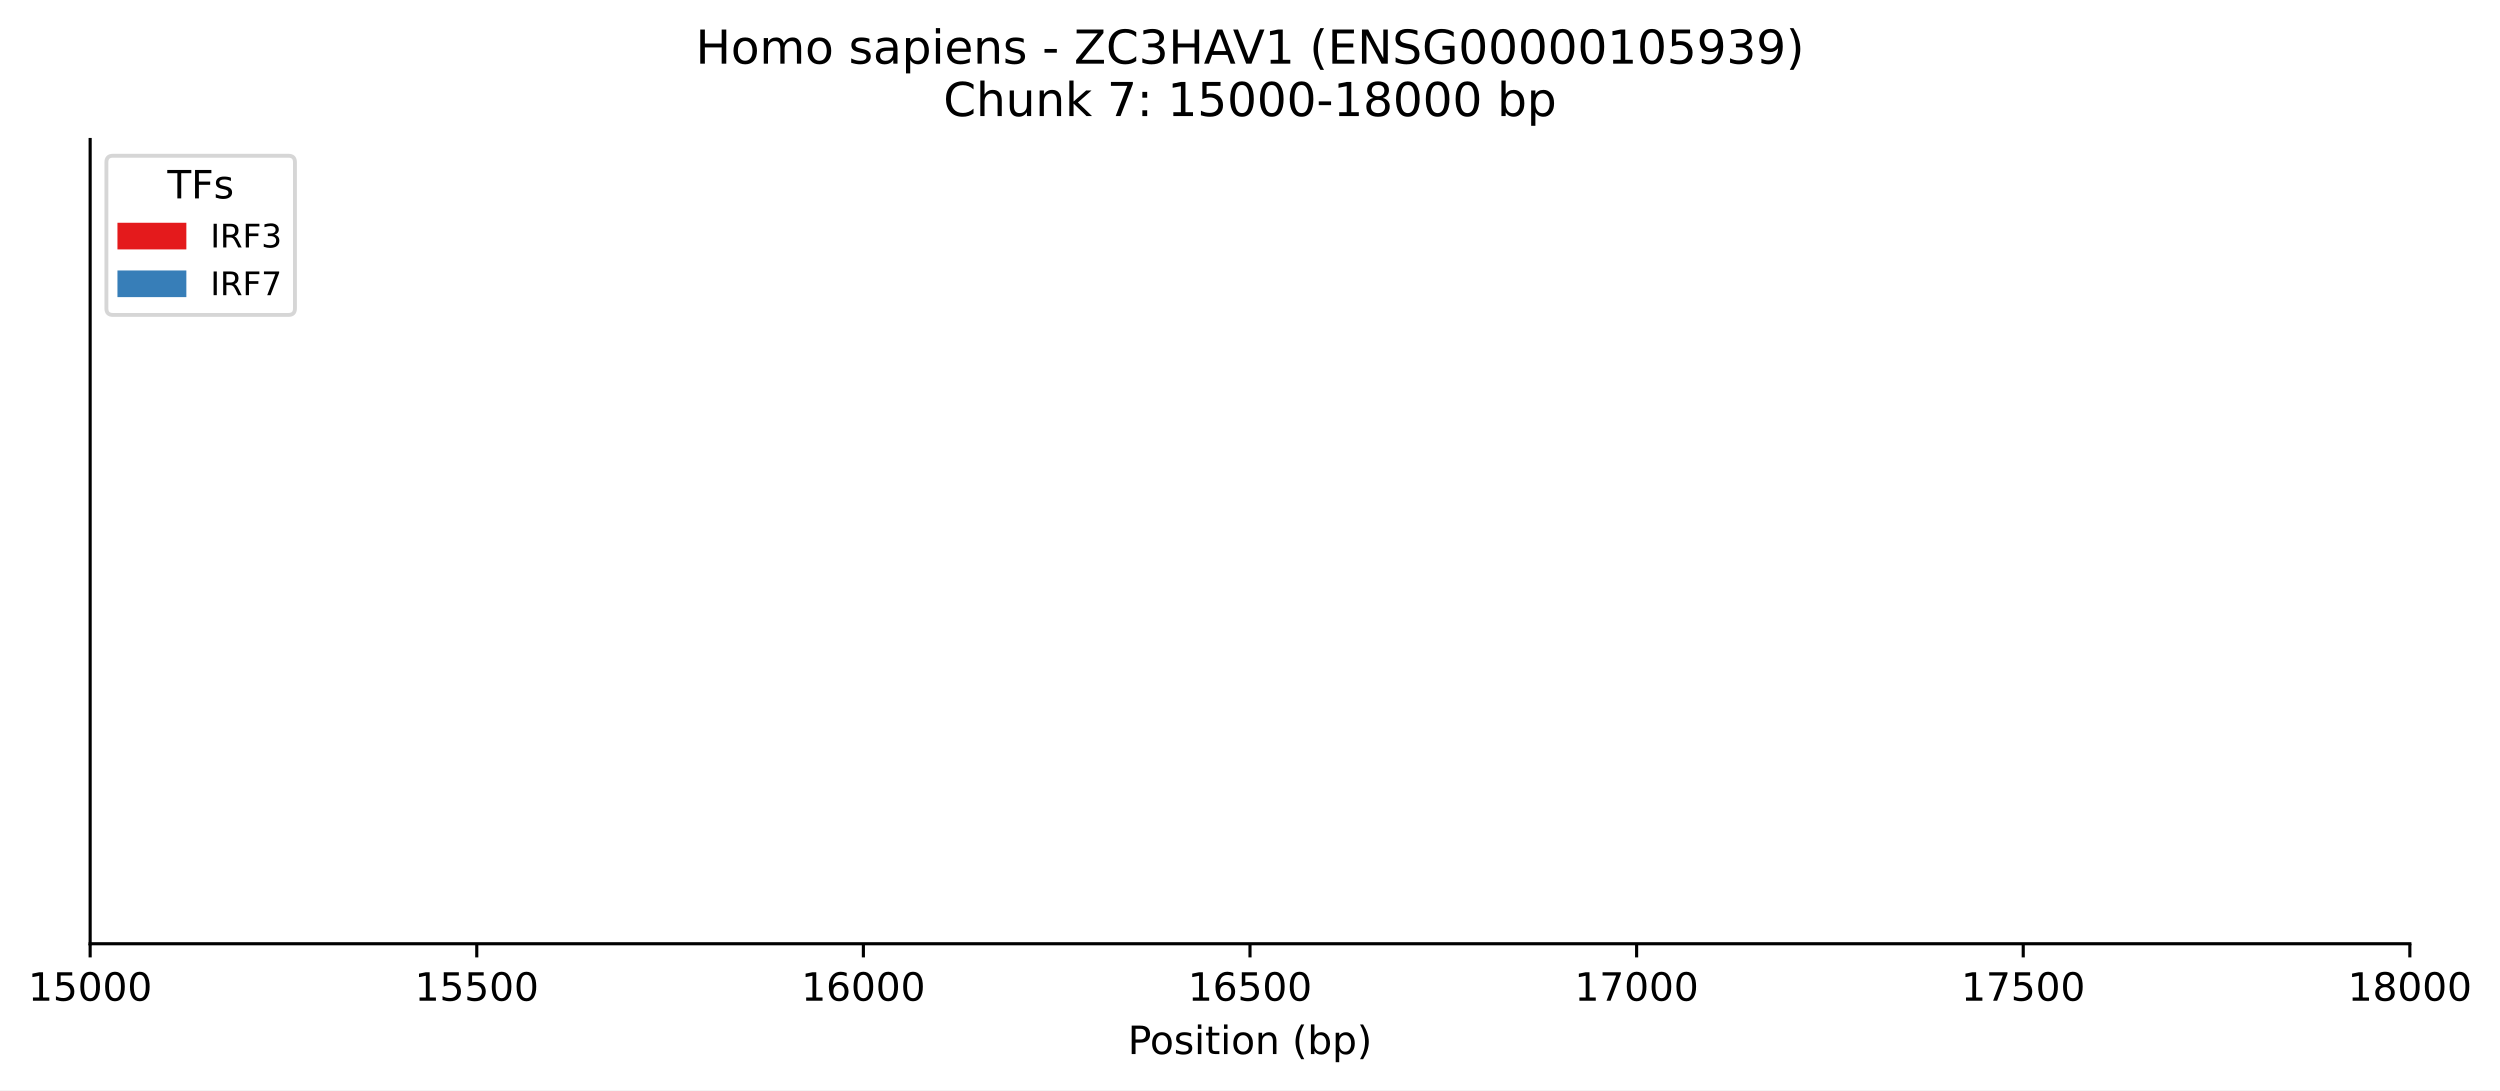
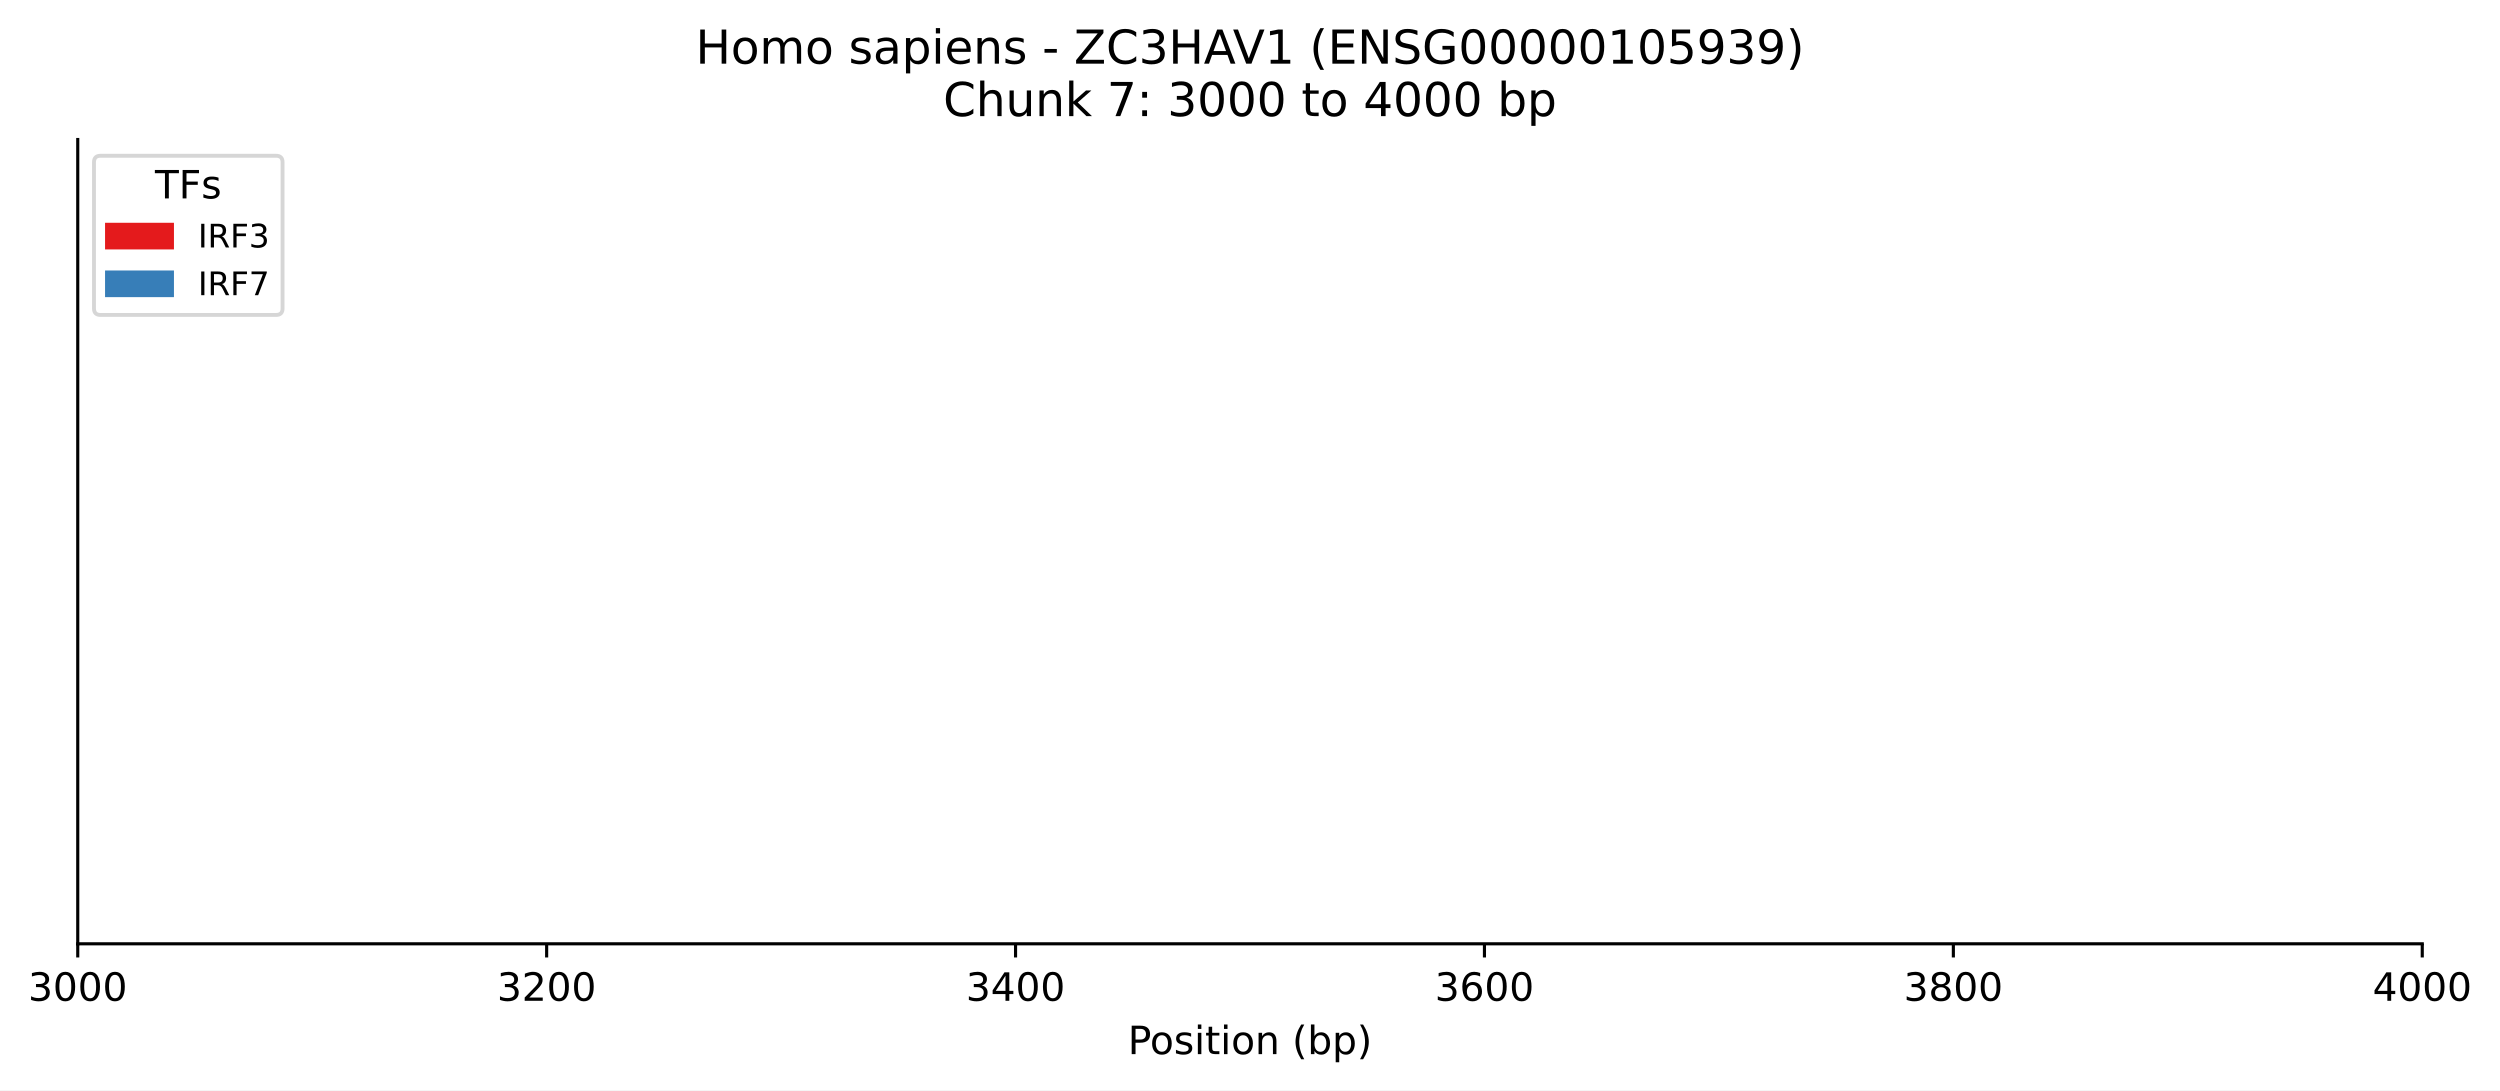
- <svg xmlns="http://www.w3.org/2000/svg" xmlns:xlink="http://www.w3.org/1999/xlink" width="640.753pt" height="279.44pt" viewBox="0 0 640.753 279.44" version="1.1">
+ <svg xmlns="http://www.w3.org/2000/svg" xmlns:xlink="http://www.w3.org/1999/xlink" width="640.712pt" height="279.44pt" viewBox="0 0 640.712 279.44" version="1.1">
  <defs>
    <style type="text/css">*{stroke-linejoin: round; stroke-linecap: butt}</style>
  </defs>
  <g id="figure_1">
    <g id="patch_1">
-       <path d="M 0 279.44  L 640.753 279.44  L 640.753 0  L 0 0  z " style="fill: #ffffff" />
+       <path d="M 0 279.44  L 640.712 279.44  L 640.712 0  L 0 0  z " style="fill: #ffffff" />
    </g>
    <g id="axes_1">
      <g id="patch_2">
-         <path d="M 23.106 241.883  L 617.646 241.883  L 617.646 35.755  L 23.106 35.755  z " style="fill: #ffffff" />
+         <path d="M 19.925 241.883  L 620.788 241.883  L 620.788 35.755  L 19.925 35.755  z " style="fill: #ffffff" />
      </g>
      <g id="matplotlib.axis_1">
        <g id="xtick_1">
          <g id="line2d_1">
            <defs>
-               <path id="mb809ab6c1c" d="M 0 0  L 0 3.5  " style="stroke: #000000; stroke-width: 0.8" />
+               <path id="m187a0146a3" d="M 0 0  L 0 3.5  " style="stroke: #000000; stroke-width: 0.8" />
            </defs>
            <g>
-               <use xlink:href="#mb809ab6c1c" x="23.106" y="241.883" style="stroke: #000000; stroke-width: 0.8" />
+               <use xlink:href="#m187a0146a3" x="19.925" y="241.883" style="stroke: #000000; stroke-width: 0.8" />
            </g>
          </g>
          <g id="text_1">
            <g transform="translate(7.2 256.4819) scale(0.1 -0.1)">
              <defs>
-                 <path id="DejaVuSans-31" d="M 794 531  L 1825 531  L 1825 4091  L 703 3866  L 703 4441  L 1819 4666  L 2450 4666  L 2450 531  L 3481 531  L 3481 0  L 794 0  L 794 531  z " transform="scale(0.015625)" />
-                 <path id="DejaVuSans-35" d="M 691 4666  L 3169 4666  L 3169 4134  L 1269 4134  L 1269 2991  Q 1406 3038 1543 3061  Q 1681 3084 1819 3084  Q 2600 3084 3056 2656  Q 3513 2228 3513 1497  Q 3513 744 3044 326  Q 2575 -91 1722 -91  Q 1428 -91 1123 -41  Q 819 9 494 109  L 494 744  Q 775 591 1075 516  Q 1375 441 1709 441  Q 2250 441 2565 725  Q 2881 1009 2881 1497  Q 2881 1984 2565 2268  Q 2250 2553 1709 2553  Q 1456 2553 1204 2497  Q 953 2441 691 2322  L 691 4666  z " transform="scale(0.015625)" />
+                 <path id="DejaVuSans-33" d="M 2597 2516  Q 3050 2419 3304 2112  Q 3559 1806 3559 1356  Q 3559 666 3084 287  Q 2609 -91 1734 -91  Q 1441 -91 1130 -33  Q 819 25 488 141  L 488 750  Q 750 597 1062 519  Q 1375 441 1716 441  Q 2309 441 2620 675  Q 2931 909 2931 1356  Q 2931 1769 2642 2001  Q 2353 2234 1838 2234  L 1294 2234  L 1294 2753  L 1863 2753  Q 2328 2753 2575 2939  Q 2822 3125 2822 3475  Q 2822 3834 2567 4026  Q 2313 4219 1838 4219  Q 1578 4219 1281 4162  Q 984 4106 628 3988  L 628 4550  Q 988 4650 1302 4700  Q 1616 4750 1894 4750  Q 2613 4750 3031 4423  Q 3450 4097 3450 3541  Q 3450 3153 3228 2886  Q 3006 2619 2597 2516  z " transform="scale(0.015625)" />
                <path id="DejaVuSans-30" d="M 2034 4250  Q 1547 4250 1301 3770  Q 1056 3291 1056 2328  Q 1056 1369 1301 889  Q 1547 409 2034 409  Q 2525 409 2770 889  Q 3016 1369 3016 2328  Q 3016 3291 2770 3770  Q 2525 4250 2034 4250  z M 2034 4750  Q 2819 4750 3233 4129  Q 3647 3509 3647 2328  Q 3647 1150 3233 529  Q 2819 -91 2034 -91  Q 1250 -91 836 529  Q 422 1150 422 2328  Q 422 3509 836 4129  Q 1250 4750 2034 4750  z " transform="scale(0.015625)" />
              </defs>
-               <use xlink:href="#DejaVuSans-31" />
-               <use xlink:href="#DejaVuSans-35" x="63.623" />
-               <use xlink:href="#DejaVuSans-30" x="127.246" />
-               <use xlink:href="#DejaVuSans-30" x="190.869" />
-               <use xlink:href="#DejaVuSans-30" x="254.492" />
+               <use xlink:href="#DejaVuSans-33" />
+               <use xlink:href="#DejaVuSans-30" x="63.623" />
+               <use xlink:href="#DejaVuSans-30" x="127.246" />
+               <use xlink:href="#DejaVuSans-30" x="190.869" />
            </g>
          </g>
        </g>
        <g id="xtick_2">
          <g id="line2d_2">
            <g>
-               <use xlink:href="#mb809ab6c1c" x="122.196" y="241.883" style="stroke: #000000; stroke-width: 0.8" />
+               <use xlink:href="#m187a0146a3" x="140.097" y="241.883" style="stroke: #000000; stroke-width: 0.8" />
            </g>
          </g>
          <g id="text_2">
-             <g transform="translate(106.29 256.4819) scale(0.1 -0.1)">
-               <use xlink:href="#DejaVuSans-31" />
-               <use xlink:href="#DejaVuSans-35" x="63.623" />
-               <use xlink:href="#DejaVuSans-35" x="127.246" />
-               <use xlink:href="#DejaVuSans-30" x="190.869" />
-               <use xlink:href="#DejaVuSans-30" x="254.492" />
+             <g transform="translate(127.3725 256.4819) scale(0.1 -0.1)">
+               <defs>
+                 <path id="DejaVuSans-32" d="M 1228 531  L 3431 531  L 3431 0  L 469 0  L 469 531  Q 828 903 1448 1529  Q 2069 2156 2228 2338  Q 2531 2678 2651 2914  Q 2772 3150 2772 3378  Q 2772 3750 2511 3984  Q 2250 4219 1831 4219  Q 1534 4219 1204 4116  Q 875 4013 500 3803  L 500 4441  Q 881 4594 1212 4672  Q 1544 4750 1819 4750  Q 2544 4750 2975 4387  Q 3406 4025 3406 3419  Q 3406 3131 3298 2873  Q 3191 2616 2906 2266  Q 2828 2175 2409 1742  Q 1991 1309 1228 531  z " transform="scale(0.015625)" />
+               </defs>
+               <use xlink:href="#DejaVuSans-33" />
+               <use xlink:href="#DejaVuSans-32" x="63.623" />
+               <use xlink:href="#DejaVuSans-30" x="127.246" />
+               <use xlink:href="#DejaVuSans-30" x="190.869" />
            </g>
          </g>
        </g>
        <g id="xtick_3">
          <g id="line2d_3">
            <g>
-               <use xlink:href="#mb809ab6c1c" x="221.286" y="241.883" style="stroke: #000000; stroke-width: 0.8" />
+               <use xlink:href="#m187a0146a3" x="260.27" y="241.883" style="stroke: #000000; stroke-width: 0.8" />
            </g>
          </g>
          <g id="text_3">
-             <g transform="translate(205.38 256.4819) scale(0.1 -0.1)">
-               <defs>
-                 <path id="DejaVuSans-36" d="M 2113 2584  Q 1688 2584 1439 2293  Q 1191 2003 1191 1497  Q 1191 994 1439 701  Q 1688 409 2113 409  Q 2538 409 2786 701  Q 3034 994 3034 1497  Q 3034 2003 2786 2293  Q 2538 2584 2113 2584  z M 3366 4563  L 3366 3988  Q 3128 4100 2886 4159  Q 2644 4219 2406 4219  Q 1781 4219 1451 3797  Q 1122 3375 1075 2522  Q 1259 2794 1537 2939  Q 1816 3084 2150 3084  Q 2853 3084 3261 2657  Q 3669 2231 3669 1497  Q 3669 778 3244 343  Q 2819 -91 2113 -91  Q 1303 -91 875 529  Q 447 1150 447 2328  Q 447 3434 972 4092  Q 1497 4750 2381 4750  Q 2619 4750 2861 4703  Q 3103 4656 3366 4563  z " transform="scale(0.015625)" />
-               </defs>
-               <use xlink:href="#DejaVuSans-31" />
-               <use xlink:href="#DejaVuSans-36" x="63.623" />
-               <use xlink:href="#DejaVuSans-30" x="127.246" />
-               <use xlink:href="#DejaVuSans-30" x="190.869" />
-               <use xlink:href="#DejaVuSans-30" x="254.492" />
+             <g transform="translate(247.545 256.4819) scale(0.1 -0.1)">
+               <defs>
+                 <path id="DejaVuSans-34" d="M 2419 4116  L 825 1625  L 2419 1625  L 2419 4116  z M 2253 4666  L 3047 4666  L 3047 1625  L 3713 1625  L 3713 1100  L 3047 1100  L 3047 0  L 2419 0  L 2419 1100  L 313 1100  L 313 1709  L 2253 4666  z " transform="scale(0.015625)" />
+               </defs>
+               <use xlink:href="#DejaVuSans-33" />
+               <use xlink:href="#DejaVuSans-34" x="63.623" />
+               <use xlink:href="#DejaVuSans-30" x="127.246" />
+               <use xlink:href="#DejaVuSans-30" x="190.869" />
            </g>
          </g>
        </g>
        <g id="xtick_4">
          <g id="line2d_4">
            <g>
-               <use xlink:href="#mb809ab6c1c" x="320.376" y="241.883" style="stroke: #000000; stroke-width: 0.8" />
+               <use xlink:href="#m187a0146a3" x="380.442" y="241.883" style="stroke: #000000; stroke-width: 0.8" />
            </g>
          </g>
          <g id="text_4">
-             <g transform="translate(304.47 256.4819) scale(0.1 -0.1)">
-               <use xlink:href="#DejaVuSans-31" />
+             <g transform="translate(367.7175 256.4819) scale(0.1 -0.1)">
+               <defs>
+                 <path id="DejaVuSans-36" d="M 2113 2584  Q 1688 2584 1439 2293  Q 1191 2003 1191 1497  Q 1191 994 1439 701  Q 1688 409 2113 409  Q 2538 409 2786 701  Q 3034 994 3034 1497  Q 3034 2003 2786 2293  Q 2538 2584 2113 2584  z M 3366 4563  L 3366 3988  Q 3128 4100 2886 4159  Q 2644 4219 2406 4219  Q 1781 4219 1451 3797  Q 1122 3375 1075 2522  Q 1259 2794 1537 2939  Q 1816 3084 2150 3084  Q 2853 3084 3261 2657  Q 3669 2231 3669 1497  Q 3669 778 3244 343  Q 2819 -91 2113 -91  Q 1303 -91 875 529  Q 447 1150 447 2328  Q 447 3434 972 4092  Q 1497 4750 2381 4750  Q 2619 4750 2861 4703  Q 3103 4656 3366 4563  z " transform="scale(0.015625)" />
+               </defs>
+               <use xlink:href="#DejaVuSans-33" />
              <use xlink:href="#DejaVuSans-36" x="63.623" />
-               <use xlink:href="#DejaVuSans-35" x="127.246" />
-               <use xlink:href="#DejaVuSans-30" x="190.869" />
-               <use xlink:href="#DejaVuSans-30" x="254.492" />
+               <use xlink:href="#DejaVuSans-30" x="127.246" />
+               <use xlink:href="#DejaVuSans-30" x="190.869" />
            </g>
          </g>
        </g>
        <g id="xtick_5">
          <g id="line2d_5">
            <g>
-               <use xlink:href="#mb809ab6c1c" x="419.466" y="241.883" style="stroke: #000000; stroke-width: 0.8" />
+               <use xlink:href="#m187a0146a3" x="500.615" y="241.883" style="stroke: #000000; stroke-width: 0.8" />
            </g>
          </g>
          <g id="text_5">
-             <g transform="translate(403.56 256.4819) scale(0.1 -0.1)">
-               <defs>
-                 <path id="DejaVuSans-37" d="M 525 4666  L 3525 4666  L 3525 4397  L 1831 0  L 1172 0  L 2766 4134  L 525 4134  L 525 4666  z " transform="scale(0.015625)" />
-               </defs>
-               <use xlink:href="#DejaVuSans-31" />
-               <use xlink:href="#DejaVuSans-37" x="63.623" />
-               <use xlink:href="#DejaVuSans-30" x="127.246" />
-               <use xlink:href="#DejaVuSans-30" x="190.869" />
-               <use xlink:href="#DejaVuSans-30" x="254.492" />
+             <g transform="translate(487.89 256.4819) scale(0.1 -0.1)">
+               <defs>
+                 <path id="DejaVuSans-38" d="M 2034 2216  Q 1584 2216 1326 1975  Q 1069 1734 1069 1313  Q 1069 891 1326 650  Q 1584 409 2034 409  Q 2484 409 2743 651  Q 3003 894 3003 1313  Q 3003 1734 2745 1975  Q 2488 2216 2034 2216  z M 1403 2484  Q 997 2584 770 2862  Q 544 3141 544 3541  Q 544 4100 942 4425  Q 1341 4750 2034 4750  Q 2731 4750 3128 4425  Q 3525 4100 3525 3541  Q 3525 3141 3298 2862  Q 3072 2584 2669 2484  Q 3125 2378 3379 2068  Q 3634 1759 3634 1313  Q 3634 634 3220 271  Q 2806 -91 2034 -91  Q 1263 -91 848 271  Q 434 634 434 1313  Q 434 1759 690 2068  Q 947 2378 1403 2484  z M 1172 3481  Q 1172 3119 1398 2916  Q 1625 2713 2034 2713  Q 2441 2713 2670 2916  Q 2900 3119 2900 3481  Q 2900 3844 2670 4047  Q 2441 4250 2034 4250  Q 1625 4250 1398 4047  Q 1172 3844 1172 3481  z " transform="scale(0.015625)" />
+               </defs>
+               <use xlink:href="#DejaVuSans-33" />
+               <use xlink:href="#DejaVuSans-38" x="63.623" />
+               <use xlink:href="#DejaVuSans-30" x="127.246" />
+               <use xlink:href="#DejaVuSans-30" x="190.869" />
            </g>
          </g>
        </g>
        <g id="xtick_6">
          <g id="line2d_6">
            <g>
-               <use xlink:href="#mb809ab6c1c" x="518.556" y="241.883" style="stroke: #000000; stroke-width: 0.8" />
+               <use xlink:href="#m187a0146a3" x="620.788" y="241.883" style="stroke: #000000; stroke-width: 0.8" />
            </g>
          </g>
          <g id="text_6">
-             <g transform="translate(502.65 256.4819) scale(0.1 -0.1)">
-               <use xlink:href="#DejaVuSans-31" />
-               <use xlink:href="#DejaVuSans-37" x="63.623" />
-               <use xlink:href="#DejaVuSans-35" x="127.246" />
-               <use xlink:href="#DejaVuSans-30" x="190.869" />
-               <use xlink:href="#DejaVuSans-30" x="254.492" />
-             </g>
-           </g>
-         </g>
-         <g id="xtick_7">
-           <g id="line2d_7">
-             <g>
-               <use xlink:href="#mb809ab6c1c" x="617.646" y="241.883" style="stroke: #000000; stroke-width: 0.8" />
-             </g>
-           </g>
-           <g id="text_7">
-             <g transform="translate(601.74 256.4819) scale(0.1 -0.1)">
-               <defs>
-                 <path id="DejaVuSans-38" d="M 2034 2216  Q 1584 2216 1326 1975  Q 1069 1734 1069 1313  Q 1069 891 1326 650  Q 1584 409 2034 409  Q 2484 409 2743 651  Q 3003 894 3003 1313  Q 3003 1734 2745 1975  Q 2488 2216 2034 2216  z M 1403 2484  Q 997 2584 770 2862  Q 544 3141 544 3541  Q 544 4100 942 4425  Q 1341 4750 2034 4750  Q 2731 4750 3128 4425  Q 3525 4100 3525 3541  Q 3525 3141 3298 2862  Q 3072 2584 2669 2484  Q 3125 2378 3379 2068  Q 3634 1759 3634 1313  Q 3634 634 3220 271  Q 2806 -91 2034 -91  Q 1263 -91 848 271  Q 434 634 434 1313  Q 434 1759 690 2068  Q 947 2378 1403 2484  z M 1172 3481  Q 1172 3119 1398 2916  Q 1625 2713 2034 2713  Q 2441 2713 2670 2916  Q 2900 3119 2900 3481  Q 2900 3844 2670 4047  Q 2441 4250 2034 4250  Q 1625 4250 1398 4047  Q 1172 3844 1172 3481  z " transform="scale(0.015625)" />
-               </defs>
-               <use xlink:href="#DejaVuSans-31" />
-               <use xlink:href="#DejaVuSans-38" x="63.623" />
-               <use xlink:href="#DejaVuSans-30" x="127.246" />
-               <use xlink:href="#DejaVuSans-30" x="190.869" />
-               <use xlink:href="#DejaVuSans-30" x="254.492" />
-             </g>
-           </g>
-         </g>
-         <g id="text_8">
-           <g transform="translate(289.0731 270.1601) scale(0.1 -0.1)">
+             <g transform="translate(608.0625 256.4819) scale(0.1 -0.1)">
+               <use xlink:href="#DejaVuSans-34" />
+               <use xlink:href="#DejaVuSans-30" x="63.623" />
+               <use xlink:href="#DejaVuSans-30" x="127.246" />
+               <use xlink:href="#DejaVuSans-30" x="190.869" />
+             </g>
+           </g>
+         </g>
+         <g id="text_7">
+           <g transform="translate(289.0531 270.1601) scale(0.1 -0.1)">
            <defs>
              <path id="DejaVuSans-50" d="M 1259 4147  L 1259 2394  L 2053 2394  Q 2494 2394 2734 2622  Q 2975 2850 2975 3272  Q 2975 3691 2734 3919  Q 2494 4147 2053 4147  L 1259 4147  z M 628 4666  L 2053 4666  Q 2838 4666 3239 4311  Q 3641 3956 3641 3272  Q 3641 2581 3239 2228  Q 2838 1875 2053 1875  L 1259 1875  L 1259 0  L 628 0  L 628 4666  z " transform="scale(0.015625)" />
              <path id="DejaVuSans-6f" d="M 1959 3097  Q 1497 3097 1228 2736  Q 959 2375 959 1747  Q 959 1119 1226 758  Q 1494 397 1959 397  Q 2419 397 2687 759  Q 2956 1122 2956 1747  Q 2956 2369 2687 2733  Q 2419 3097 1959 3097  z M 1959 3584  Q 2709 3584 3137 3096  Q 3566 2609 3566 1747  Q 3566 888 3137 398  Q 2709 -91 1959 -91  Q 1206 -91 779 398  Q 353 888 353 1747  Q 353 2609 779 3096  Q 1206 3584 1959 3584  z " transform="scale(0.015625)" />
              <path id="DejaVuSans-73" d="M 2834 3397  L 2834 2853  Q 2591 2978 2328 3040  Q 2066 3103 1784 3103  Q 1356 3103 1142 2972  Q 928 2841 928 2578  Q 928 2378 1081 2264  Q 1234 2150 1697 2047  L 1894 2003  Q 2506 1872 2764 1633  Q 3022 1394 3022 966  Q 3022 478 2636 193  Q 2250 -91 1575 -91  Q 1294 -91 989 -36  Q 684 19 347 128  L 347 722  Q 666 556 975 473  Q 1284 391 1588 391  Q 1994 391 2212 530  Q 2431 669 2431 922  Q 2431 1156 2273 1281  Q 2116 1406 1581 1522  L 1381 1569  Q 847 1681 609 1914  Q 372 2147 372 2553  Q 372 3047 722 3315  Q 1072 3584 1716 3584  Q 2034 3584 2315 3537  Q 2597 3491 2834 3397  z " transform="scale(0.015625)" />
              <path id="DejaVuSans-69" d="M 603 3500  L 1178 3500  L 1178 0  L 603 0  L 603 3500  z M 603 4863  L 1178 4863  L 1178 4134  L 603 4134  L 603 4863  z " transform="scale(0.015625)" />
              <path id="DejaVuSans-74" d="M 1172 4494  L 1172 3500  L 2356 3500  L 2356 3053  L 1172 3053  L 1172 1153  Q 1172 725 1289 603  Q 1406 481 1766 481  L 2356 481  L 2356 0  L 1766 0  Q 1100 0 847 248  Q 594 497 594 1153  L 594 3053  L 172 3053  L 172 3500  L 594 3500  L 594 4494  L 1172 4494  z " transform="scale(0.015625)" />
              <path id="DejaVuSans-6e" d="M 3513 2113  L 3513 0  L 2938 0  L 2938 2094  Q 2938 2591 2744 2837  Q 2550 3084 2163 3084  Q 1697 3084 1428 2787  Q 1159 2491 1159 1978  L 1159 0  L 581 0  L 581 3500  L 1159 3500  L 1159 2956  Q 1366 3272 1645 3428  Q 1925 3584 2291 3584  Q 2894 3584 3203 3211  Q 3513 2838 3513 2113  z " transform="scale(0.015625)" />
              <path id="DejaVuSans-20" transform="scale(0.015625)" />
              <path id="DejaVuSans-28" d="M 1984 4856  Q 1566 4138 1362 3434  Q 1159 2731 1159 2009  Q 1159 1288 1364 580  Q 1569 -128 1984 -844  L 1484 -844  Q 1016 -109 783 600  Q 550 1309 550 2009  Q 550 2706 781 3412  Q 1013 4119 1484 4856  L 1984 4856  z " transform="scale(0.015625)" />
              <path id="DejaVuSans-62" d="M 3116 1747  Q 3116 2381 2855 2742  Q 2594 3103 2138 3103  Q 1681 3103 1420 2742  Q 1159 2381 1159 1747  Q 1159 1113 1420 752  Q 1681 391 2138 391  Q 2594 391 2855 752  Q 3116 1113 3116 1747  z M 1159 2969  Q 1341 3281 1617 3432  Q 1894 3584 2278 3584  Q 2916 3584 3314 3078  Q 3713 2572 3713 1747  Q 3713 922 3314 415  Q 2916 -91 2278 -91  Q 1894 -91 1617 61  Q 1341 213 1159 525  L 1159 0  L 581 0  L 581 4863  L 1159 4863  L 1159 2969  z " transform="scale(0.015625)" />
              <path id="DejaVuSans-70" d="M 1159 525  L 1159 -1331  L 581 -1331  L 581 3500  L 1159 3500  L 1159 2969  Q 1341 3281 1617 3432  Q 1894 3584 2278 3584  Q 2916 3584 3314 3078  Q 3713 2572 3713 1747  Q 3713 922 3314 415  Q 2916 -91 2278 -91  Q 1894 -91 1617 61  Q 1341 213 1159 525  z M 3116 1747  Q 3116 2381 2855 2742  Q 2594 3103 2138 3103  Q 1681 3103 1420 2742  Q 1159 2381 1159 1747  Q 1159 1113 1420 752  Q 1681 391 2138 391  Q 2594 391 2855 752  Q 3116 1113 3116 1747  z " transform="scale(0.015625)" />
              <path id="DejaVuSans-29" d="M 513 4856  L 1013 4856  Q 1481 4119 1714 3412  Q 1947 2706 1947 2009  Q 1947 1309 1714 600  Q 1481 -109 1013 -844  L 513 -844  Q 928 -128 1133 580  Q 1338 1288 1338 2009  Q 1338 2731 1133 3434  Q 928 4138 513 4856  z " transform="scale(0.015625)" />
            </defs>
            <use xlink:href="#DejaVuSans-50" />
            <use xlink:href="#DejaVuSans-6f" x="56.678" />
            <use xlink:href="#DejaVuSans-73" x="117.859" />
            <use xlink:href="#DejaVuSans-69" x="169.959" />
            <use xlink:href="#DejaVuSans-74" x="197.742" />
            <use xlink:href="#DejaVuSans-69" x="236.951" />
            <use xlink:href="#DejaVuSans-6f" x="264.734" />
            <use xlink:href="#DejaVuSans-6e" x="325.916" />
            <use xlink:href="#DejaVuSans-20" x="389.295" />
            <use xlink:href="#DejaVuSans-28" x="421.082" />
            <use xlink:href="#DejaVuSans-62" x="460.096" />
            <use xlink:href="#DejaVuSans-70" x="523.572" />
            <use xlink:href="#DejaVuSans-29" x="587.049" />
          </g>
        </g>
      </g>
      <g id="matplotlib.axis_2" />
      <g id="patch_3">
-         <path d="M 23.106 241.883  L 23.106 35.755  " style="fill: none; stroke: #000000; stroke-width: 0.8; stroke-linejoin: miter; stroke-linecap: square" />
+         <path d="M 19.925 241.883  L 19.925 35.755  " style="fill: none; stroke: #000000; stroke-width: 0.8; stroke-linejoin: miter; stroke-linecap: square" />
      </g>
      <g id="patch_4">
-         <path d="M 23.106 241.883  L 617.646 241.883  " style="fill: none; stroke: #000000; stroke-width: 0.8; stroke-linejoin: miter; stroke-linecap: square" />
+         <path d="M 19.925 241.883  L 620.788 241.883  " style="fill: none; stroke: #000000; stroke-width: 0.8; stroke-linejoin: miter; stroke-linecap: square" />
      </g>
      <g id="PathCollection_1" />
-       <g id="text_9">
-         <g transform="translate(178.3009 16.31812) scale(0.12 -0.12)">
+       <g id="text_8">
+         <g transform="translate(178.2809 16.31812) scale(0.12 -0.12)">
          <defs>
            <path id="DejaVuSans-48" d="M 628 4666  L 1259 4666  L 1259 2753  L 3553 2753  L 3553 4666  L 4184 4666  L 4184 0  L 3553 0  L 3553 2222  L 1259 2222  L 1259 0  L 628 0  L 628 4666  z " transform="scale(0.015625)" />
            <path id="DejaVuSans-6d" d="M 3328 2828  Q 3544 3216 3844 3400  Q 4144 3584 4550 3584  Q 5097 3584 5394 3201  Q 5691 2819 5691 2113  L 5691 0  L 5113 0  L 5113 2094  Q 5113 2597 4934 2840  Q 4756 3084 4391 3084  Q 3944 3084 3684 2787  Q 3425 2491 3425 1978  L 3425 0  L 2847 0  L 2847 2094  Q 2847 2600 2669 2842  Q 2491 3084 2119 3084  Q 1678 3084 1418 2786  Q 1159 2488 1159 1978  L 1159 0  L 581 0  L 581 3500  L 1159 3500  L 1159 2956  Q 1356 3278 1631 3431  Q 1906 3584 2284 3584  Q 2666 3584 2933 3390  Q 3200 3197 3328 2828  z " transform="scale(0.015625)" />
            <path id="DejaVuSans-61" d="M 2194 1759  Q 1497 1759 1228 1600  Q 959 1441 959 1056  Q 959 750 1161 570  Q 1363 391 1709 391  Q 2188 391 2477 730  Q 2766 1069 2766 1631  L 2766 1759  L 2194 1759  z M 3341 1997  L 3341 0  L 2766 0  L 2766 531  Q 2569 213 2275 61  Q 1981 -91 1556 -91  Q 1019 -91 701 211  Q 384 513 384 1019  Q 384 1609 779 1909  Q 1175 2209 1959 2209  L 2766 2209  L 2766 2266  Q 2766 2663 2505 2880  Q 2244 3097 1772 3097  Q 1472 3097 1187 3025  Q 903 2953 641 2809  L 641 3341  Q 956 3463 1253 3523  Q 1550 3584 1831 3584  Q 2591 3584 2966 3190  Q 3341 2797 3341 1997  z " transform="scale(0.015625)" />
            <path id="DejaVuSans-65" d="M 3597 1894  L 3597 1613  L 953 1613  Q 991 1019 1311 708  Q 1631 397 2203 397  Q 2534 397 2845 478  Q 3156 559 3463 722  L 3463 178  Q 3153 47 2828 -22  Q 2503 -91 2169 -91  Q 1331 -91 842 396  Q 353 884 353 1716  Q 353 2575 817 3079  Q 1281 3584 2069 3584  Q 2775 3584 3186 3129  Q 3597 2675 3597 1894  z M 3022 2063  Q 3016 2534 2758 2815  Q 2500 3097 2075 3097  Q 1594 3097 1305 2825  Q 1016 2553 972 2059  L 3022 2063  z " transform="scale(0.015625)" />
            <path id="DejaVuSans-2d" d="M 313 2009  L 1997 2009  L 1997 1497  L 313 1497  L 313 2009  z " transform="scale(0.015625)" />
            <path id="DejaVuSans-5a" d="M 359 4666  L 4025 4666  L 4025 4184  L 1075 531  L 4097 531  L 4097 0  L 288 0  L 288 481  L 3238 4134  L 359 4134  L 359 4666  z " transform="scale(0.015625)" />
            <path id="DejaVuSans-43" d="M 4122 4306  L 4122 3641  Q 3803 3938 3442 4084  Q 3081 4231 2675 4231  Q 1875 4231 1450 3742  Q 1025 3253 1025 2328  Q 1025 1406 1450 917  Q 1875 428 2675 428  Q 3081 428 3442 575  Q 3803 722 4122 1019  L 4122 359  Q 3791 134 3420 21  Q 3050 -91 2638 -91  Q 1578 -91 968 557  Q 359 1206 359 2328  Q 359 3453 968 4101  Q 1578 4750 2638 4750  Q 3056 4750 3426 4639  Q 3797 4528 4122 4306  z " transform="scale(0.015625)" />
-             <path id="DejaVuSans-33" d="M 2597 2516  Q 3050 2419 3304 2112  Q 3559 1806 3559 1356  Q 3559 666 3084 287  Q 2609 -91 1734 -91  Q 1441 -91 1130 -33  Q 819 25 488 141  L 488 750  Q 750 597 1062 519  Q 1375 441 1716 441  Q 2309 441 2620 675  Q 2931 909 2931 1356  Q 2931 1769 2642 2001  Q 2353 2234 1838 2234  L 1294 2234  L 1294 2753  L 1863 2753  Q 2328 2753 2575 2939  Q 2822 3125 2822 3475  Q 2822 3834 2567 4026  Q 2313 4219 1838 4219  Q 1578 4219 1281 4162  Q 984 4106 628 3988  L 628 4550  Q 988 4650 1302 4700  Q 1616 4750 1894 4750  Q 2613 4750 3031 4423  Q 3450 4097 3450 3541  Q 3450 3153 3228 2886  Q 3006 2619 2597 2516  z " transform="scale(0.015625)" />
            <path id="DejaVuSans-41" d="M 2188 4044  L 1331 1722  L 3047 1722  L 2188 4044  z M 1831 4666  L 2547 4666  L 4325 0  L 3669 0  L 3244 1197  L 1141 1197  L 716 0  L 50 0  L 1831 4666  z " transform="scale(0.015625)" />
            <path id="DejaVuSans-56" d="M 1831 0  L 50 4666  L 709 4666  L 2188 738  L 3669 4666  L 4325 4666  L 2547 0  L 1831 0  z " transform="scale(0.015625)" />
+             <path id="DejaVuSans-31" d="M 794 531  L 1825 531  L 1825 4091  L 703 3866  L 703 4441  L 1819 4666  L 2450 4666  L 2450 531  L 3481 531  L 3481 0  L 794 0  L 794 531  z " transform="scale(0.015625)" />
            <path id="DejaVuSans-45" d="M 628 4666  L 3578 4666  L 3578 4134  L 1259 4134  L 1259 2753  L 3481 2753  L 3481 2222  L 1259 2222  L 1259 531  L 3634 531  L 3634 0  L 628 0  L 628 4666  z " transform="scale(0.015625)" />
            <path id="DejaVuSans-4e" d="M 628 4666  L 1478 4666  L 3547 763  L 3547 4666  L 4159 4666  L 4159 0  L 3309 0  L 1241 3903  L 1241 0  L 628 0  L 628 4666  z " transform="scale(0.015625)" />
            <path id="DejaVuSans-53" d="M 3425 4513  L 3425 3897  Q 3066 4069 2747 4153  Q 2428 4238 2131 4238  Q 1616 4238 1336 4038  Q 1056 3838 1056 3469  Q 1056 3159 1242 3001  Q 1428 2844 1947 2747  L 2328 2669  Q 3034 2534 3370 2195  Q 3706 1856 3706 1288  Q 3706 609 3251 259  Q 2797 -91 1919 -91  Q 1588 -91 1214 -16  Q 841 59 441 206  L 441 856  Q 825 641 1194 531  Q 1563 422 1919 422  Q 2459 422 2753 634  Q 3047 847 3047 1241  Q 3047 1584 2836 1778  Q 2625 1972 2144 2069  L 1759 2144  Q 1053 2284 737 2584  Q 422 2884 422 3419  Q 422 4038 858 4394  Q 1294 4750 2059 4750  Q 2388 4750 2728 4690  Q 3069 4631 3425 4513  z " transform="scale(0.015625)" />
            <path id="DejaVuSans-47" d="M 3809 666  L 3809 1919  L 2778 1919  L 2778 2438  L 4434 2438  L 4434 434  Q 4069 175 3628 42  Q 3188 -91 2688 -91  Q 1594 -91 976 548  Q 359 1188 359 2328  Q 359 3472 976 4111  Q 1594 4750 2688 4750  Q 3144 4750 3555 4637  Q 3966 4525 4313 4306  L 4313 3634  Q 3963 3931 3569 4081  Q 3175 4231 2741 4231  Q 1884 4231 1454 3753  Q 1025 3275 1025 2328  Q 1025 1384 1454 906  Q 1884 428 2741 428  Q 3075 428 3337 486  Q 3600 544 3809 666  z " transform="scale(0.015625)" />
+             <path id="DejaVuSans-35" d="M 691 4666  L 3169 4666  L 3169 4134  L 1269 4134  L 1269 2991  Q 1406 3038 1543 3061  Q 1681 3084 1819 3084  Q 2600 3084 3056 2656  Q 3513 2228 3513 1497  Q 3513 744 3044 326  Q 2575 -91 1722 -91  Q 1428 -91 1123 -41  Q 819 9 494 109  L 494 744  Q 775 591 1075 516  Q 1375 441 1709 441  Q 2250 441 2565 725  Q 2881 1009 2881 1497  Q 2881 1984 2565 2268  Q 2250 2553 1709 2553  Q 1456 2553 1204 2497  Q 953 2441 691 2322  L 691 4666  z " transform="scale(0.015625)" />
            <path id="DejaVuSans-39" d="M 703 97  L 703 672  Q 941 559 1184 500  Q 1428 441 1663 441  Q 2288 441 2617 861  Q 2947 1281 2994 2138  Q 2813 1869 2534 1725  Q 2256 1581 1919 1581  Q 1219 1581 811 2004  Q 403 2428 403 3163  Q 403 3881 828 4315  Q 1253 4750 1959 4750  Q 2769 4750 3195 4129  Q 3622 3509 3622 2328  Q 3622 1225 3098 567  Q 2575 -91 1691 -91  Q 1453 -91 1209 -44  Q 966 3 703 97  z M 1959 2075  Q 2384 2075 2632 2365  Q 2881 2656 2881 3163  Q 2881 3666 2632 3958  Q 2384 4250 1959 4250  Q 1534 4250 1286 3958  Q 1038 3666 1038 3163  Q 1038 2656 1286 2365  Q 1534 2075 1959 2075  z " transform="scale(0.015625)" />
          </defs>
          <use xlink:href="#DejaVuSans-48" />
          <use xlink:href="#DejaVuSans-6f" x="75.195" />
          <use xlink:href="#DejaVuSans-6d" x="136.377" />
          <use xlink:href="#DejaVuSans-6f" x="233.789" />
          <use xlink:href="#DejaVuSans-20" x="294.971" />
          <use xlink:href="#DejaVuSans-73" x="326.758" />
          <use xlink:href="#DejaVuSans-61" x="378.857" />
          <use xlink:href="#DejaVuSans-70" x="440.137" />
          <use xlink:href="#DejaVuSans-69" x="503.613" />
          <use xlink:href="#DejaVuSans-65" x="531.396" />
          <use xlink:href="#DejaVuSans-6e" x="592.92" />
          <use xlink:href="#DejaVuSans-73" x="656.299" />
          <use xlink:href="#DejaVuSans-20" x="708.398" />
          <use xlink:href="#DejaVuSans-2d" x="740.186" />
          <use xlink:href="#DejaVuSans-20" x="776.27" />
          <use xlink:href="#DejaVuSans-5a" x="808.057" />
          <use xlink:href="#DejaVuSans-43" x="876.562" />
          <use xlink:href="#DejaVuSans-33" x="946.387" />
          <use xlink:href="#DejaVuSans-48" x="1010.01" />
          <use xlink:href="#DejaVuSans-41" x="1085.205" />
          <use xlink:href="#DejaVuSans-56" x="1147.238" />
          <use xlink:href="#DejaVuSans-31" x="1215.646" />
          <use xlink:href="#DejaVuSans-20" x="1279.27" />
          <use xlink:href="#DejaVuSans-28" x="1311.057" />
          <use xlink:href="#DejaVuSans-45" x="1350.07" />
          <use xlink:href="#DejaVuSans-4e" x="1413.254" />
          <use xlink:href="#DejaVuSans-53" x="1488.059" />
          <use xlink:href="#DejaVuSans-47" x="1551.535" />
          <use xlink:href="#DejaVuSans-30" x="1629.025" />
          <use xlink:href="#DejaVuSans-30" x="1692.648" />
          <use xlink:href="#DejaVuSans-30" x="1756.271" />
          <use xlink:href="#DejaVuSans-30" x="1819.895" />
          <use xlink:href="#DejaVuSans-30" x="1883.518" />
          <use xlink:href="#DejaVuSans-31" x="1947.141" />
          <use xlink:href="#DejaVuSans-30" x="2010.764" />
          <use xlink:href="#DejaVuSans-35" x="2074.387" />
          <use xlink:href="#DejaVuSans-39" x="2138.01" />
          <use xlink:href="#DejaVuSans-33" x="2201.633" />
          <use xlink:href="#DejaVuSans-39" x="2265.256" />
          <use xlink:href="#DejaVuSans-29" x="2328.879" />
        </g>
-         <g transform="translate(241.7875 29.7555) scale(0.12 -0.12)">
+         <g transform="translate(241.73 29.7555) scale(0.12 -0.12)">
          <defs>
            <path id="DejaVuSans-68" d="M 3513 2113  L 3513 0  L 2938 0  L 2938 2094  Q 2938 2591 2744 2837  Q 2550 3084 2163 3084  Q 1697 3084 1428 2787  Q 1159 2491 1159 1978  L 1159 0  L 581 0  L 581 4863  L 1159 4863  L 1159 2956  Q 1366 3272 1645 3428  Q 1925 3584 2291 3584  Q 2894 3584 3203 3211  Q 3513 2838 3513 2113  z " transform="scale(0.015625)" />
            <path id="DejaVuSans-75" d="M 544 1381  L 544 3500  L 1119 3500  L 1119 1403  Q 1119 906 1312 657  Q 1506 409 1894 409  Q 2359 409 2629 706  Q 2900 1003 2900 1516  L 2900 3500  L 3475 3500  L 3475 0  L 2900 0  L 2900 538  Q 2691 219 2414 64  Q 2138 -91 1772 -91  Q 1169 -91 856 284  Q 544 659 544 1381  z M 1991 3584  L 1991 3584  z " transform="scale(0.015625)" />
            <path id="DejaVuSans-6b" d="M 581 4863  L 1159 4863  L 1159 1991  L 2875 3500  L 3609 3500  L 1753 1863  L 3688 0  L 2938 0  L 1159 1709  L 1159 0  L 581 0  L 581 4863  z " transform="scale(0.015625)" />
+             <path id="DejaVuSans-37" d="M 525 4666  L 3525 4666  L 3525 4397  L 1831 0  L 1172 0  L 2766 4134  L 525 4134  L 525 4666  z " transform="scale(0.015625)" />
            <path id="DejaVuSans-3a" d="M 750 794  L 1409 794  L 1409 0  L 750 0  L 750 794  z M 750 3309  L 1409 3309  L 1409 2516  L 750 2516  L 750 3309  z " transform="scale(0.015625)" />
          </defs>
          <use xlink:href="#DejaVuSans-43" />
          <use xlink:href="#DejaVuSans-68" x="69.824" />
          <use xlink:href="#DejaVuSans-75" x="133.203" />
          <use xlink:href="#DejaVuSans-6e" x="196.582" />
          <use xlink:href="#DejaVuSans-6b" x="259.961" />
          <use xlink:href="#DejaVuSans-20" x="317.871" />
          <use xlink:href="#DejaVuSans-37" x="349.658" />
          <use xlink:href="#DejaVuSans-3a" x="413.281" />
          <use xlink:href="#DejaVuSans-20" x="446.973" />
-           <use xlink:href="#DejaVuSans-31" x="478.76" />
-           <use xlink:href="#DejaVuSans-35" x="542.383" />
+           <use xlink:href="#DejaVuSans-33" x="478.76" />
+           <use xlink:href="#DejaVuSans-30" x="542.383" />
          <use xlink:href="#DejaVuSans-30" x="606.006" />
          <use xlink:href="#DejaVuSans-30" x="669.629" />
-           <use xlink:href="#DejaVuSans-30" x="733.252" />
-           <use xlink:href="#DejaVuSans-2d" x="796.875" />
-           <use xlink:href="#DejaVuSans-31" x="832.959" />
-           <use xlink:href="#DejaVuSans-38" x="896.582" />
-           <use xlink:href="#DejaVuSans-30" x="960.205" />
-           <use xlink:href="#DejaVuSans-30" x="1023.828" />
-           <use xlink:href="#DejaVuSans-30" x="1087.451" />
-           <use xlink:href="#DejaVuSans-20" x="1151.074" />
-           <use xlink:href="#DejaVuSans-62" x="1182.861" />
-           <use xlink:href="#DejaVuSans-70" x="1246.338" />
+           <use xlink:href="#DejaVuSans-20" x="733.252" />
+           <use xlink:href="#DejaVuSans-74" x="765.039" />
+           <use xlink:href="#DejaVuSans-6f" x="804.248" />
+           <use xlink:href="#DejaVuSans-20" x="865.43" />
+           <use xlink:href="#DejaVuSans-34" x="897.217" />
+           <use xlink:href="#DejaVuSans-30" x="960.84" />
+           <use xlink:href="#DejaVuSans-30" x="1024.463" />
+           <use xlink:href="#DejaVuSans-30" x="1088.086" />
+           <use xlink:href="#DejaVuSans-20" x="1151.709" />
+           <use xlink:href="#DejaVuSans-62" x="1183.496" />
+           <use xlink:href="#DejaVuSans-70" x="1246.973" />
        </g>
      </g>
      <g id="legend_1">
        <g id="patch_5">
-           <path d="M 28.937 80.716  L 73.93 80.716  Q 75.596 80.716 75.596 79.05  L 75.596 41.587  Q 75.596 39.92 73.93 39.92  L 28.937 39.92  Q 27.271 39.92 27.271 41.587  L 27.271 79.05  Q 27.271 80.716 28.937 80.716  z " style="fill: #ffffff; opacity: 0.8; stroke: #cccccc; stroke-linejoin: miter" />
-         </g>
-         <g id="text_10">
-           <g transform="translate(42.89908 50.85094) scale(0.1 -0.1)">
+           <path d="M 25.756 80.716  L 70.748 80.716  Q 72.414 80.716 72.414 79.05  L 72.414 41.587  Q 72.414 39.92 70.748 39.92  L 25.756 39.92  Q 24.09 39.92 24.09 41.587  L 24.09 79.05  Q 24.09 80.716 25.756 80.716  z " style="fill: #ffffff; opacity: 0.8; stroke: #cccccc; stroke-linejoin: miter" />
+         </g>
+         <g id="text_9">
+           <g transform="translate(39.71783 50.85094) scale(0.1 -0.1)">
            <defs>
              <path id="DejaVuSans-54" d="M -19 4666  L 3928 4666  L 3928 4134  L 2272 4134  L 2272 0  L 1638 0  L 1638 4134  L -19 4134  L -19 4666  z " transform="scale(0.015625)" />
              <path id="DejaVuSans-46" d="M 628 4666  L 3309 4666  L 3309 4134  L 1259 4134  L 1259 2759  L 3109 2759  L 3109 2228  L 1259 2228  L 1259 0  L 628 0  L 628 4666  z " transform="scale(0.015625)" />
            </defs>
            <use xlink:href="#DejaVuSans-54" />
            <use xlink:href="#DejaVuSans-46" x="61.084" />
            <use xlink:href="#DejaVuSans-73" x="118.604" />
          </g>
        </g>
        <g id="patch_6">
-           <path d="M 30.603 63.425  L 47.263 63.425  L 47.263 57.594  L 30.603 57.594  z " style="fill: #e41a1c; stroke: #e41a1c; stroke-linejoin: miter" />
-         </g>
-         <g id="text_11">
-           <g transform="translate(53.92725 63.42512) scale(0.0833 -0.0833)">
+           <path d="M 27.422 63.425  L 44.082 63.425  L 44.082 57.594  L 27.422 57.594  z " style="fill: #e41a1c; stroke: #e41a1c; stroke-linejoin: miter" />
+         </g>
+         <g id="text_10">
+           <g transform="translate(50.746 63.42512) scale(0.0833 -0.0833)">
            <defs>
              <path id="DejaVuSans-49" d="M 628 4666  L 1259 4666  L 1259 0  L 628 0  L 628 4666  z " transform="scale(0.015625)" />
              <path id="DejaVuSans-52" d="M 2841 2188  Q 3044 2119 3236 1894  Q 3428 1669 3622 1275  L 4263 0  L 3584 0  L 2988 1197  Q 2756 1666 2539 1819  Q 2322 1972 1947 1972  L 1259 1972  L 1259 0  L 628 0  L 628 4666  L 2053 4666  Q 2853 4666 3247 4331  Q 3641 3997 3641 3322  Q 3641 2881 3436 2590  Q 3231 2300 2841 2188  z M 1259 4147  L 1259 2491  L 2053 2491  Q 2509 2491 2742 2702  Q 2975 2913 2975 3322  Q 2975 3731 2742 3939  Q 2509 4147 2053 4147  L 1259 4147  z " transform="scale(0.015625)" />
            </defs>
            <use xlink:href="#DejaVuSans-49" />
            <use xlink:href="#DejaVuSans-52" x="29.492" />
            <use xlink:href="#DejaVuSans-46" x="98.975" />
            <use xlink:href="#DejaVuSans-33" x="156.494" />
          </g>
        </g>
        <g id="patch_7">
-           <path d="M 30.603 75.652  L 47.263 75.652  L 47.263 69.821  L 30.603 69.821  z " style="fill: #377eb8; stroke: #377eb8; stroke-linejoin: miter" />
-         </g>
-         <g id="text_12">
-           <g transform="translate(53.92725 75.652) scale(0.0833 -0.0833)">
+           <path d="M 27.422 75.652  L 44.082 75.652  L 44.082 69.821  L 27.422 69.821  z " style="fill: #377eb8; stroke: #377eb8; stroke-linejoin: miter" />
+         </g>
+         <g id="text_11">
+           <g transform="translate(50.746 75.652) scale(0.0833 -0.0833)">
            <use xlink:href="#DejaVuSans-49" />
            <use xlink:href="#DejaVuSans-52" x="29.492" />
            <use xlink:href="#DejaVuSans-46" x="98.975" />
            <use xlink:href="#DejaVuSans-37" x="156.494" />
          </g>
        </g>
      </g>
    </g>
  </g>
</svg>
